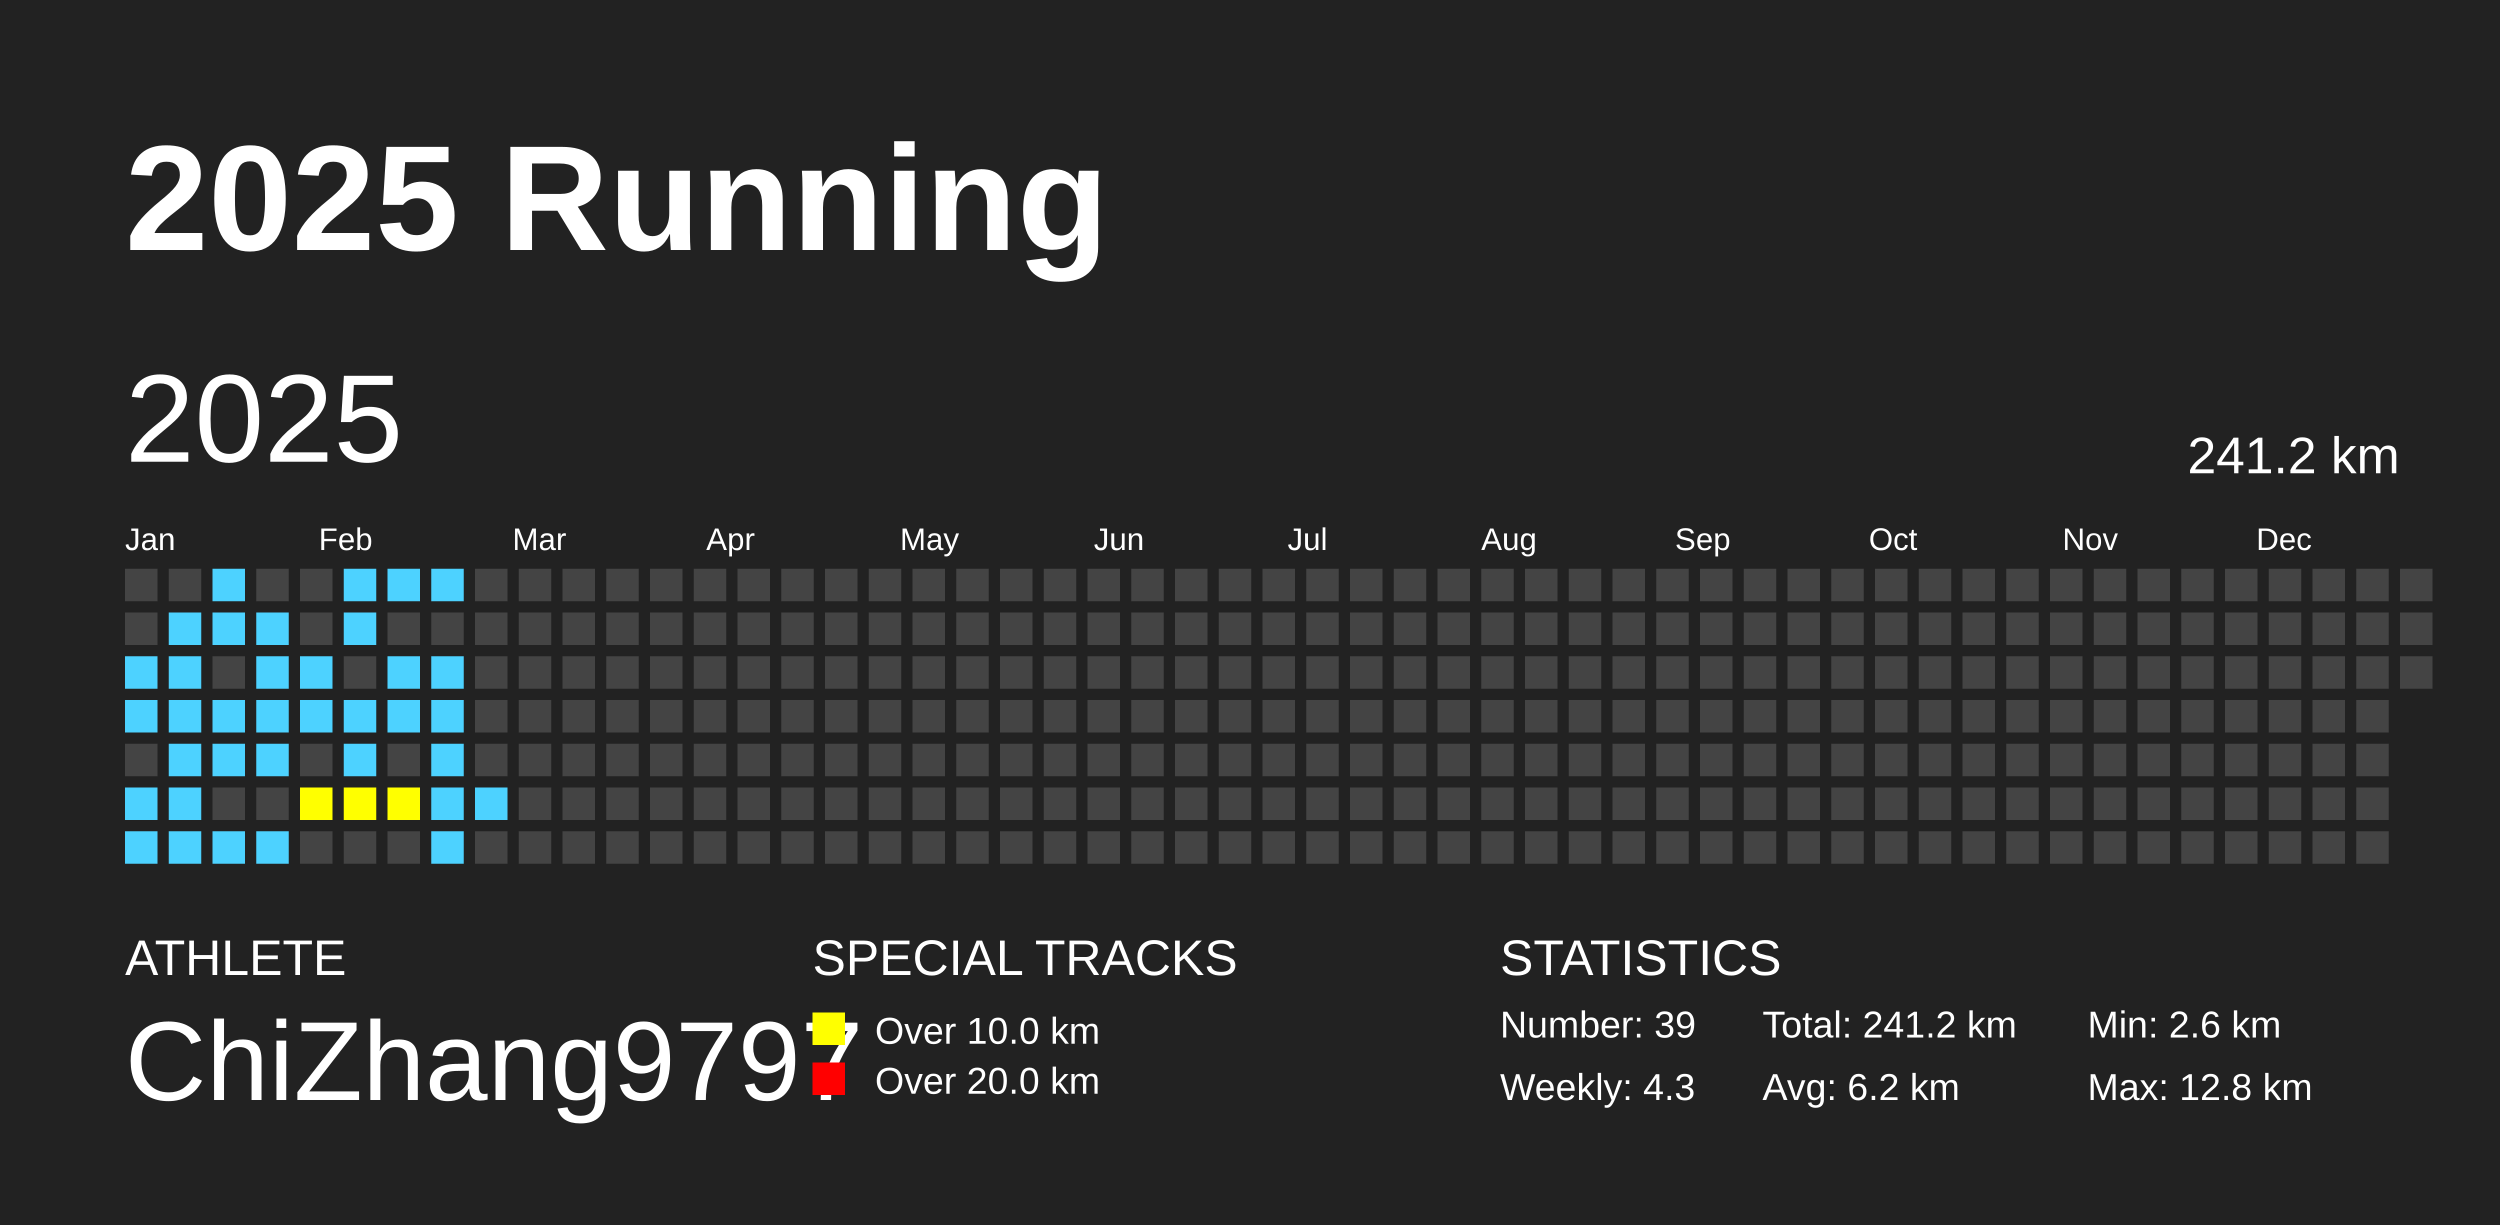
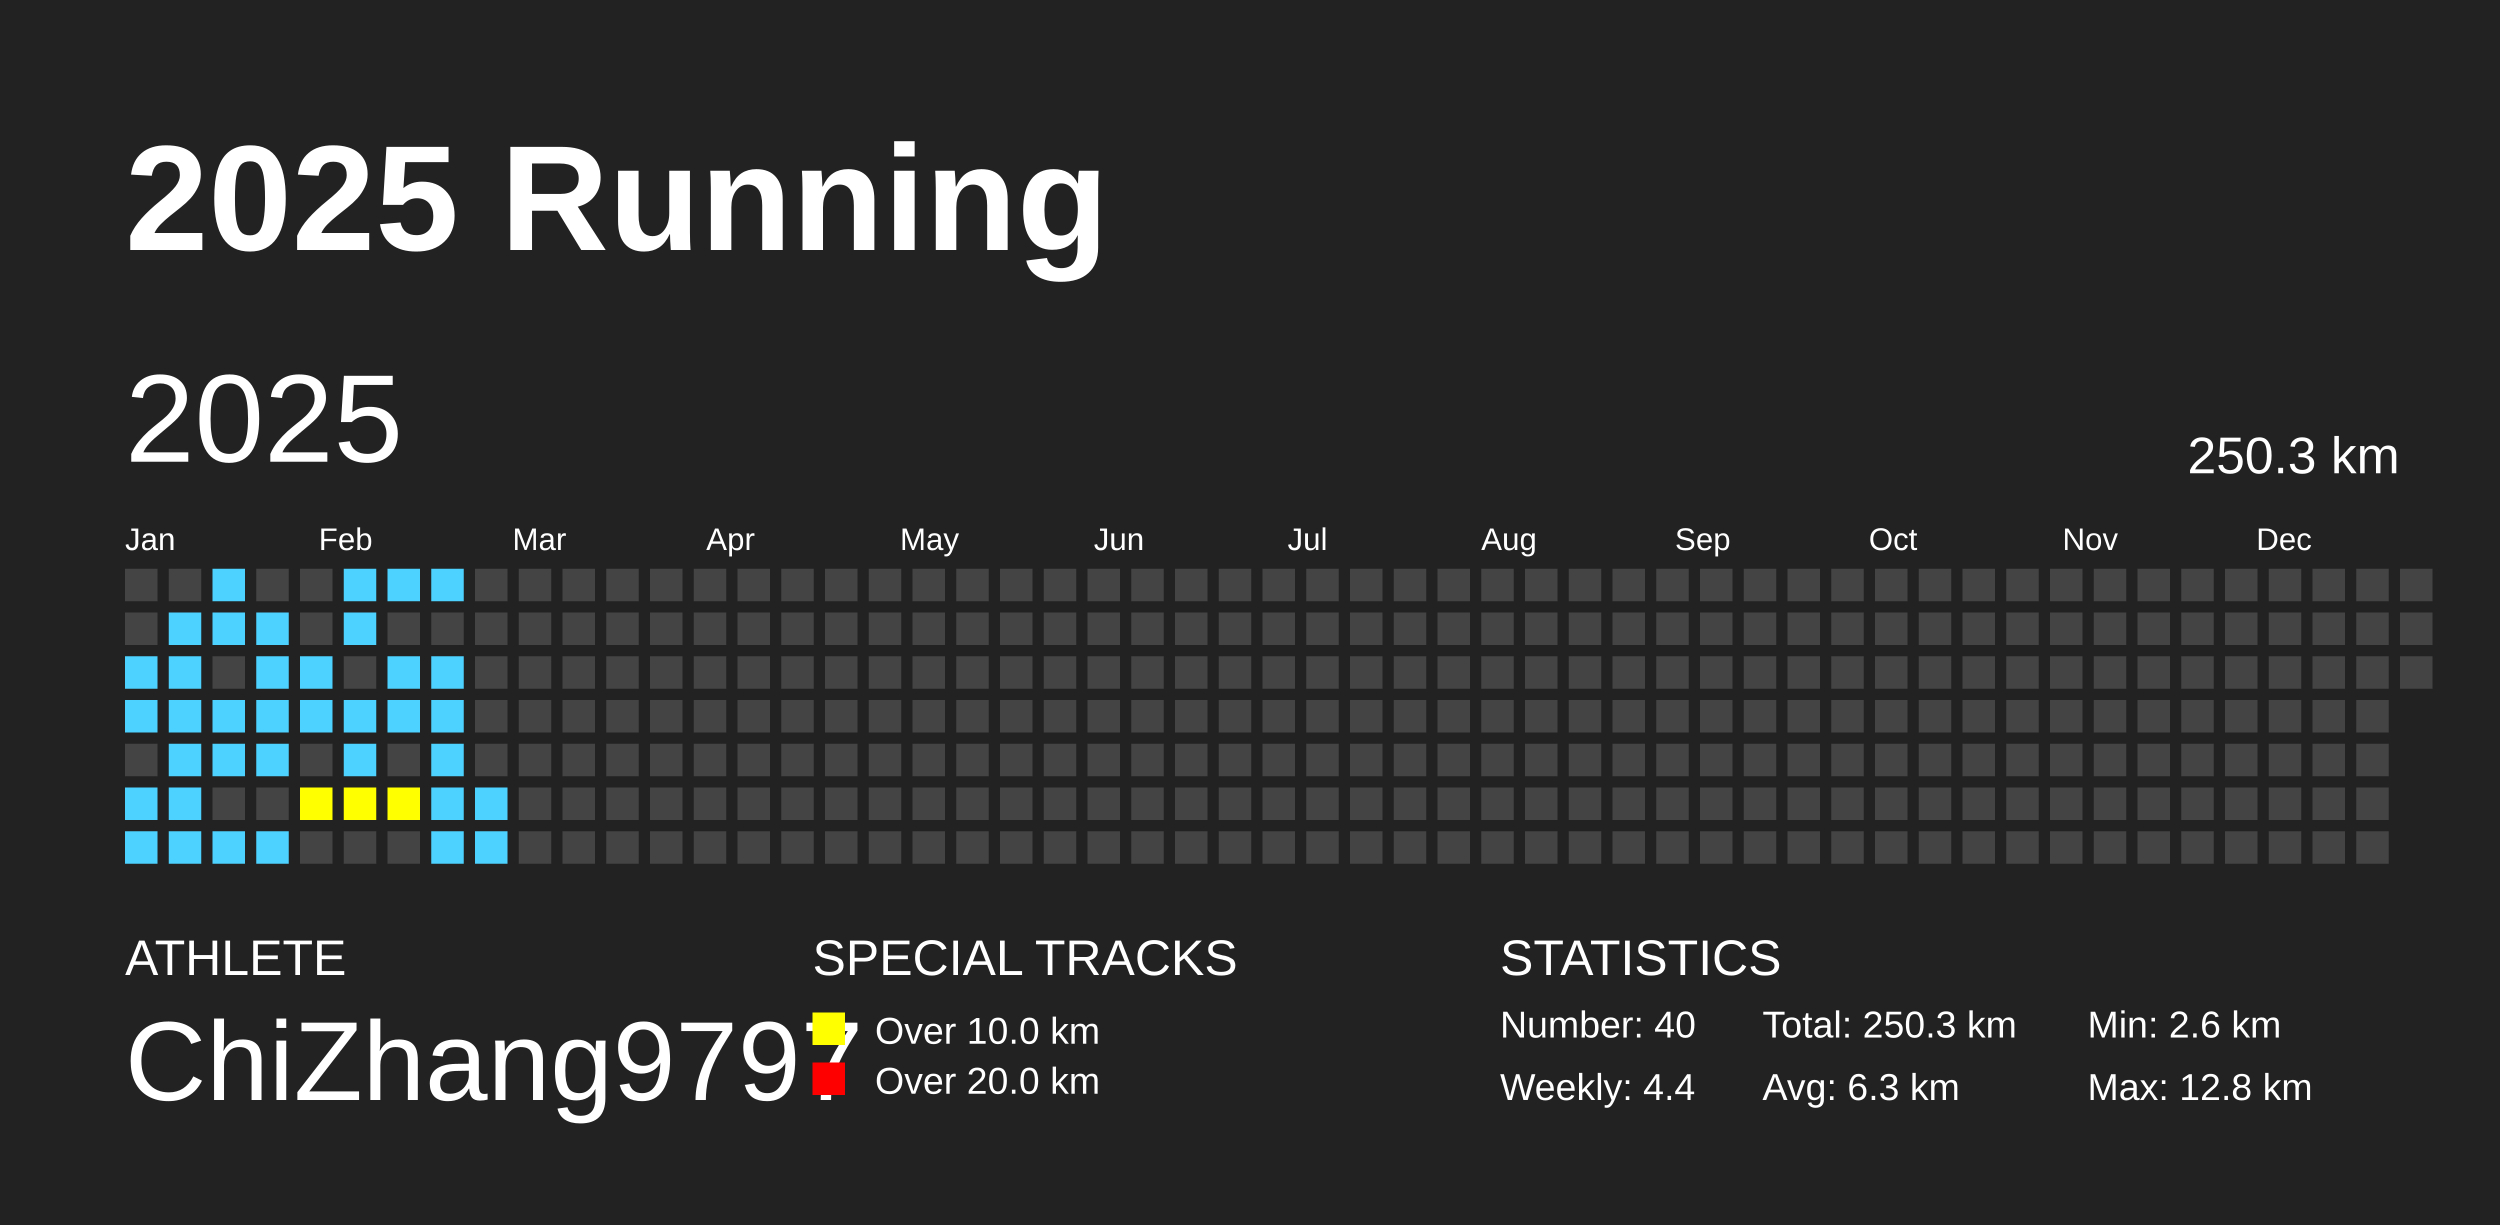
<svg xmlns="http://www.w3.org/2000/svg" baseProfile="full" height="98mm" version="1.1" viewBox="0,0,200,98" width="200mm">
  <defs />
  <rect fill="#222222" height="98" width="200" x="0" y="0" />
  <text fill="#FFFFFF" style="font-size:12px; font-family:Arial; font-weight:bold;" x="10" y="20">2025 Running</text>
  <text fill="#FFFFFF" style="font-size:4px; font-family:Arial" x="10" y="78">ATHLETE</text>
  <text fill="#FFFFFF" style="font-size:9px; font-family:Arial" x="10" y="88">ChiZhang9797</text>
  <text fill="#FFFFFF" style="font-size:4px; font-family:Arial" x="65" y="78">SPECIAL TRACKS</text>
  <rect fill="yellow" height="2.6" width="2.6" x="65" y="81" />
  <text fill="#FFFFFF" style="font-size:3px; font-family:Arial" x="70" y="83.5">Over 10.0 km</text>
  <rect fill="red" height="2.6" width="2.6" x="65" y="85" />
  <text fill="#FFFFFF" style="font-size:3px; font-family:Arial" x="70" y="87.5">Over 20.0 km</text>
  <text fill="#FFFFFF" style="font-size:4px; font-family:Arial" x="120" y="78">STATISTICS</text>
-   <text fill="#FFFFFF" style="font-size:3px; font-family:Arial" x="120" y="83">Number: 39</text>
-   <text fill="#FFFFFF" style="font-size:3px; font-family:Arial" x="120" y="88">Weekly: 4.3</text>
-   <text fill="#FFFFFF" style="font-size:3px; font-family:Arial" x="141" y="83">Total: 241.2 km</text>
-   <text fill="#FFFFFF" style="font-size:3px; font-family:Arial" x="141" y="88">Avg: 6.2 km</text>
+   <text fill="#FFFFFF" style="font-size:3px; font-family:Arial" x="120" y="83">Number: 40</text>
+   <text fill="#FFFFFF" style="font-size:3px; font-family:Arial" x="120" y="88">Weekly: 4.4</text>
+   <text fill="#FFFFFF" style="font-size:3px; font-family:Arial" x="141" y="83">Total: 250.3 km</text>
+   <text fill="#FFFFFF" style="font-size:3px; font-family:Arial" x="141" y="88">Avg: 6.3 km</text>
  <text fill="#FFFFFF" style="font-size:3px; font-family:Arial" x="167" y="83">Min: 2.6 km</text>
  <text fill="#FFFFFF" style="font-size:3px; font-family:Arial" x="167" y="88">Max: 12.8 km</text>
  <text dominant-baseline="hanging" fill="#FFFFFF" style="font-size:10.0px; font-family:Arial;" x="10" y="30">2025</text>
-   <text dominant-baseline="hanging" fill="#FFFFFF" style="font-size:4.125px; font-family:Arial;" x="175" y="35">241.2 km</text>
+   <text dominant-baseline="hanging" fill="#FFFFFF" style="font-size:4.125px; font-family:Arial;" x="175" y="35">250.3 km</text>
  <text fill="#FFFFFF" style="font-size:2.5px; font-family:Arial" x="10.0" y="44">Jan</text>
  <text fill="#FFFFFF" style="font-size:2.5px; font-family:Arial" x="25.5" y="44">Feb</text>
  <text fill="#FFFFFF" style="font-size:2.5px; font-family:Arial" x="41.0" y="44">Mar</text>
  <text fill="#FFFFFF" style="font-size:2.5px; font-family:Arial" x="56.5" y="44">Apr</text>
  <text fill="#FFFFFF" style="font-size:2.5px; font-family:Arial" x="72.0" y="44">May</text>
  <text fill="#FFFFFF" style="font-size:2.5px; font-family:Arial" x="87.5" y="44">Jun</text>
  <text fill="#FFFFFF" style="font-size:2.5px; font-family:Arial" x="103.0" y="44">Jul</text>
  <text fill="#FFFFFF" style="font-size:2.5px; font-family:Arial" x="118.5" y="44">Aug</text>
  <text fill="#FFFFFF" style="font-size:2.5px; font-family:Arial" x="134.0" y="44">Sep</text>
  <text fill="#FFFFFF" style="font-size:2.5px; font-family:Arial" x="149.5" y="44">Oct</text>
  <text fill="#FFFFFF" style="font-size:2.5px; font-family:Arial" x="165.0" y="44">Nov</text>
  <text fill="#FFFFFF" style="font-size:2.5px; font-family:Arial" x="180.5" y="44">Dec</text>
  <rect fill="#444444" height="2.6" width="2.6" x="10.0" y="45.5" />
  <rect fill="#444444" height="2.6" width="2.6" x="10.0" y="49.0" />
  <rect fill="#4DD2FF" height="2.6" width="2.6" x="10.0" y="52.5" />
  <rect fill="#4DD2FF" height="2.6" width="2.6" x="10.0" y="56.0" />
  <rect fill="#444444" height="2.6" width="2.6" x="10.0" y="59.5" />
  <rect fill="#4DD2FF" height="2.6" width="2.6" x="10.0" y="63.0" />
  <rect fill="#4DD2FF" height="2.6" width="2.6" x="10.0" y="66.5" />
  <rect fill="#444444" height="2.6" width="2.6" x="13.5" y="45.5" />
  <rect fill="#4DD2FF" height="2.6" width="2.6" x="13.5" y="49.0" />
  <rect fill="#4DD2FF" height="2.6" width="2.6" x="13.5" y="52.5" />
  <rect fill="#4DD2FF" height="2.6" width="2.6" x="13.5" y="56.0" />
  <rect fill="#4DD2FF" height="2.6" width="2.6" x="13.5" y="59.5" />
  <rect fill="#4DD2FF" height="2.6" width="2.6" x="13.5" y="63.0" />
  <rect fill="#4DD2FF" height="2.6" width="2.6" x="13.5" y="66.5" />
  <rect fill="#4DD2FF" height="2.6" width="2.6" x="17.0" y="45.5" />
  <rect fill="#4DD2FF" height="2.6" width="2.6" x="17.0" y="49.0" />
  <rect fill="#444444" height="2.6" width="2.6" x="17.0" y="52.5" />
  <rect fill="#4DD2FF" height="2.6" width="2.6" x="17.0" y="56.0" />
  <rect fill="#4DD2FF" height="2.6" width="2.6" x="17.0" y="59.5" />
  <rect fill="#444444" height="2.6" width="2.6" x="17.0" y="63.0" />
  <rect fill="#4DD2FF" height="2.6" width="2.6" x="17.0" y="66.5" />
  <rect fill="#444444" height="2.6" width="2.6" x="20.5" y="45.5" />
  <rect fill="#4DD2FF" height="2.6" width="2.6" x="20.5" y="49.0" />
  <rect fill="#4DD2FF" height="2.6" width="2.6" x="20.5" y="52.5" />
  <rect fill="#4DD2FF" height="2.6" width="2.6" x="20.5" y="56.0" />
  <rect fill="#4DD2FF" height="2.6" width="2.6" x="20.5" y="59.5" />
  <rect fill="#444444" height="2.6" width="2.6" x="20.5" y="63.0" />
  <rect fill="#4DD2FF" height="2.6" width="2.6" x="20.5" y="66.5" />
  <rect fill="#444444" height="2.6" width="2.6" x="24.0" y="45.5" />
  <rect fill="#444444" height="2.6" width="2.6" x="24.0" y="49.0" />
  <rect fill="#4DD2FF" height="2.6" width="2.6" x="24.0" y="52.5" />
  <rect fill="#4DD2FF" height="2.6" width="2.6" x="24.0" y="56.0" />
  <rect fill="#444444" height="2.6" width="2.6" x="24.0" y="59.5" />
  <rect fill="yellow" height="2.6" width="2.6" x="24.0" y="63.0" />
  <rect fill="#444444" height="2.6" width="2.6" x="24.0" y="66.5" />
  <rect fill="#4DD2FF" height="2.6" width="2.6" x="27.5" y="45.5" />
  <rect fill="#4DD2FF" height="2.6" width="2.6" x="27.5" y="49.0" />
  <rect fill="#444444" height="2.6" width="2.6" x="27.5" y="52.5" />
  <rect fill="#4DD2FF" height="2.6" width="2.6" x="27.5" y="56.0" />
  <rect fill="#4DD2FF" height="2.6" width="2.6" x="27.5" y="59.5" />
  <rect fill="yellow" height="2.6" width="2.6" x="27.5" y="63.0" />
  <rect fill="#444444" height="2.6" width="2.6" x="27.5" y="66.5" />
  <rect fill="#4DD2FF" height="2.6" width="2.6" x="31.0" y="45.5" />
  <rect fill="#444444" height="2.6" width="2.6" x="31.0" y="49.0" />
  <rect fill="#4DD2FF" height="2.6" width="2.6" x="31.0" y="52.5" />
  <rect fill="#4DD2FF" height="2.6" width="2.6" x="31.0" y="56.0" />
  <rect fill="#444444" height="2.6" width="2.6" x="31.0" y="59.5" />
  <rect fill="yellow" height="2.6" width="2.6" x="31.0" y="63.0" />
  <rect fill="#444444" height="2.6" width="2.6" x="31.0" y="66.5" />
  <rect fill="#4DD2FF" height="2.6" width="2.6" x="34.5" y="45.5" />
  <rect fill="#444444" height="2.6" width="2.6" x="34.5" y="49.0" />
  <rect fill="#4DD2FF" height="2.6" width="2.6" x="34.5" y="52.5" />
  <rect fill="#4DD2FF" height="2.6" width="2.6" x="34.5" y="56.0" />
  <rect fill="#4DD2FF" height="2.6" width="2.6" x="34.5" y="59.5" />
  <rect fill="#4DD2FF" height="2.6" width="2.6" x="34.5" y="63.0" />
  <rect fill="#4DD2FF" height="2.6" width="2.6" x="34.5" y="66.5" />
  <rect fill="#444444" height="2.6" width="2.6" x="38.0" y="45.5" />
  <rect fill="#444444" height="2.6" width="2.6" x="38.0" y="49.0" />
  <rect fill="#444444" height="2.6" width="2.6" x="38.0" y="52.5" />
  <rect fill="#444444" height="2.6" width="2.6" x="38.0" y="56.0" />
  <rect fill="#444444" height="2.6" width="2.6" x="38.0" y="59.5" />
  <rect fill="#4DD2FF" height="2.6" width="2.6" x="38.0" y="63.0" />
-   <rect fill="#444444" height="2.6" width="2.6" x="38.0" y="66.5" />
+   <rect fill="#4DD2FF" height="2.6" width="2.6" x="38.0" y="66.5" />
  <rect fill="#444444" height="2.6" width="2.6" x="41.5" y="45.5" />
  <rect fill="#444444" height="2.6" width="2.6" x="41.5" y="49.0" />
  <rect fill="#444444" height="2.6" width="2.6" x="41.5" y="52.5" />
  <rect fill="#444444" height="2.6" width="2.6" x="41.5" y="56.0" />
  <rect fill="#444444" height="2.6" width="2.6" x="41.5" y="59.5" />
  <rect fill="#444444" height="2.6" width="2.6" x="41.5" y="63.0" />
  <rect fill="#444444" height="2.6" width="2.6" x="41.5" y="66.5" />
  <rect fill="#444444" height="2.6" width="2.6" x="45.0" y="45.5" />
  <rect fill="#444444" height="2.6" width="2.6" x="45.0" y="49.0" />
  <rect fill="#444444" height="2.6" width="2.6" x="45.0" y="52.5" />
  <rect fill="#444444" height="2.6" width="2.6" x="45.0" y="56.0" />
  <rect fill="#444444" height="2.6" width="2.6" x="45.0" y="59.5" />
  <rect fill="#444444" height="2.6" width="2.6" x="45.0" y="63.0" />
  <rect fill="#444444" height="2.6" width="2.6" x="45.0" y="66.5" />
  <rect fill="#444444" height="2.6" width="2.6" x="48.5" y="45.5" />
  <rect fill="#444444" height="2.6" width="2.6" x="48.5" y="49.0" />
  <rect fill="#444444" height="2.6" width="2.6" x="48.5" y="52.5" />
  <rect fill="#444444" height="2.6" width="2.6" x="48.5" y="56.0" />
  <rect fill="#444444" height="2.6" width="2.6" x="48.5" y="59.5" />
  <rect fill="#444444" height="2.6" width="2.6" x="48.5" y="63.0" />
  <rect fill="#444444" height="2.6" width="2.6" x="48.5" y="66.5" />
  <rect fill="#444444" height="2.6" width="2.6" x="52.0" y="45.5" />
  <rect fill="#444444" height="2.6" width="2.6" x="52.0" y="49.0" />
  <rect fill="#444444" height="2.6" width="2.6" x="52.0" y="52.5" />
  <rect fill="#444444" height="2.6" width="2.6" x="52.0" y="56.0" />
  <rect fill="#444444" height="2.6" width="2.6" x="52.0" y="59.5" />
  <rect fill="#444444" height="2.6" width="2.6" x="52.0" y="63.0" />
  <rect fill="#444444" height="2.6" width="2.6" x="52.0" y="66.5" />
  <rect fill="#444444" height="2.6" width="2.6" x="55.5" y="45.5" />
  <rect fill="#444444" height="2.6" width="2.6" x="55.5" y="49.0" />
  <rect fill="#444444" height="2.6" width="2.6" x="55.5" y="52.5" />
  <rect fill="#444444" height="2.6" width="2.6" x="55.5" y="56.0" />
  <rect fill="#444444" height="2.6" width="2.6" x="55.5" y="59.5" />
  <rect fill="#444444" height="2.6" width="2.6" x="55.5" y="63.0" />
  <rect fill="#444444" height="2.6" width="2.6" x="55.5" y="66.5" />
  <rect fill="#444444" height="2.6" width="2.6" x="59.0" y="45.5" />
  <rect fill="#444444" height="2.6" width="2.6" x="59.0" y="49.0" />
  <rect fill="#444444" height="2.6" width="2.6" x="59.0" y="52.5" />
  <rect fill="#444444" height="2.6" width="2.6" x="59.0" y="56.0" />
  <rect fill="#444444" height="2.6" width="2.6" x="59.0" y="59.5" />
  <rect fill="#444444" height="2.6" width="2.6" x="59.0" y="63.0" />
  <rect fill="#444444" height="2.6" width="2.6" x="59.0" y="66.5" />
  <rect fill="#444444" height="2.6" width="2.6" x="62.5" y="45.5" />
  <rect fill="#444444" height="2.6" width="2.6" x="62.5" y="49.0" />
  <rect fill="#444444" height="2.6" width="2.6" x="62.5" y="52.5" />
  <rect fill="#444444" height="2.6" width="2.6" x="62.5" y="56.0" />
  <rect fill="#444444" height="2.6" width="2.6" x="62.5" y="59.5" />
  <rect fill="#444444" height="2.6" width="2.6" x="62.5" y="63.0" />
  <rect fill="#444444" height="2.6" width="2.6" x="62.5" y="66.5" />
  <rect fill="#444444" height="2.6" width="2.6" x="66.0" y="45.5" />
  <rect fill="#444444" height="2.6" width="2.6" x="66.0" y="49.0" />
  <rect fill="#444444" height="2.6" width="2.6" x="66.0" y="52.5" />
  <rect fill="#444444" height="2.6" width="2.6" x="66.0" y="56.0" />
  <rect fill="#444444" height="2.6" width="2.6" x="66.0" y="59.5" />
  <rect fill="#444444" height="2.6" width="2.6" x="66.0" y="63.0" />
  <rect fill="#444444" height="2.6" width="2.6" x="66.0" y="66.5" />
  <rect fill="#444444" height="2.6" width="2.6" x="69.5" y="45.5" />
  <rect fill="#444444" height="2.6" width="2.6" x="69.5" y="49.0" />
  <rect fill="#444444" height="2.6" width="2.6" x="69.5" y="52.5" />
  <rect fill="#444444" height="2.6" width="2.6" x="69.5" y="56.0" />
  <rect fill="#444444" height="2.6" width="2.6" x="69.5" y="59.5" />
  <rect fill="#444444" height="2.6" width="2.6" x="69.5" y="63.0" />
  <rect fill="#444444" height="2.6" width="2.6" x="69.5" y="66.5" />
  <rect fill="#444444" height="2.6" width="2.6" x="73.0" y="45.5" />
  <rect fill="#444444" height="2.6" width="2.6" x="73.0" y="49.0" />
  <rect fill="#444444" height="2.6" width="2.6" x="73.0" y="52.5" />
  <rect fill="#444444" height="2.6" width="2.6" x="73.0" y="56.0" />
  <rect fill="#444444" height="2.6" width="2.6" x="73.0" y="59.5" />
  <rect fill="#444444" height="2.6" width="2.6" x="73.0" y="63.0" />
  <rect fill="#444444" height="2.6" width="2.6" x="73.0" y="66.5" />
  <rect fill="#444444" height="2.6" width="2.6" x="76.5" y="45.5" />
  <rect fill="#444444" height="2.6" width="2.6" x="76.5" y="49.0" />
  <rect fill="#444444" height="2.6" width="2.6" x="76.5" y="52.5" />
  <rect fill="#444444" height="2.6" width="2.6" x="76.5" y="56.0" />
  <rect fill="#444444" height="2.6" width="2.6" x="76.5" y="59.5" />
  <rect fill="#444444" height="2.6" width="2.6" x="76.5" y="63.0" />
  <rect fill="#444444" height="2.6" width="2.6" x="76.5" y="66.5" />
  <rect fill="#444444" height="2.6" width="2.6" x="80.0" y="45.5" />
  <rect fill="#444444" height="2.6" width="2.6" x="80.0" y="49.0" />
  <rect fill="#444444" height="2.6" width="2.6" x="80.0" y="52.5" />
  <rect fill="#444444" height="2.6" width="2.6" x="80.0" y="56.0" />
  <rect fill="#444444" height="2.6" width="2.6" x="80.0" y="59.5" />
  <rect fill="#444444" height="2.6" width="2.6" x="80.0" y="63.0" />
  <rect fill="#444444" height="2.6" width="2.6" x="80.0" y="66.5" />
  <rect fill="#444444" height="2.6" width="2.6" x="83.5" y="45.5" />
  <rect fill="#444444" height="2.6" width="2.6" x="83.5" y="49.0" />
  <rect fill="#444444" height="2.6" width="2.6" x="83.5" y="52.5" />
  <rect fill="#444444" height="2.6" width="2.6" x="83.5" y="56.0" />
  <rect fill="#444444" height="2.6" width="2.6" x="83.5" y="59.5" />
  <rect fill="#444444" height="2.6" width="2.6" x="83.5" y="63.0" />
  <rect fill="#444444" height="2.6" width="2.6" x="83.5" y="66.5" />
  <rect fill="#444444" height="2.6" width="2.6" x="87.0" y="45.5" />
  <rect fill="#444444" height="2.6" width="2.6" x="87.0" y="49.0" />
  <rect fill="#444444" height="2.6" width="2.6" x="87.0" y="52.5" />
  <rect fill="#444444" height="2.6" width="2.6" x="87.0" y="56.0" />
  <rect fill="#444444" height="2.6" width="2.6" x="87.0" y="59.5" />
  <rect fill="#444444" height="2.6" width="2.6" x="87.0" y="63.0" />
  <rect fill="#444444" height="2.6" width="2.6" x="87.0" y="66.5" />
  <rect fill="#444444" height="2.6" width="2.6" x="90.5" y="45.5" />
  <rect fill="#444444" height="2.6" width="2.6" x="90.5" y="49.0" />
  <rect fill="#444444" height="2.6" width="2.6" x="90.5" y="52.5" />
  <rect fill="#444444" height="2.6" width="2.6" x="90.5" y="56.0" />
  <rect fill="#444444" height="2.6" width="2.6" x="90.5" y="59.5" />
  <rect fill="#444444" height="2.6" width="2.6" x="90.5" y="63.0" />
  <rect fill="#444444" height="2.6" width="2.6" x="90.5" y="66.5" />
  <rect fill="#444444" height="2.6" width="2.6" x="94.0" y="45.5" />
  <rect fill="#444444" height="2.6" width="2.6" x="94.0" y="49.0" />
  <rect fill="#444444" height="2.6" width="2.6" x="94.0" y="52.5" />
  <rect fill="#444444" height="2.6" width="2.6" x="94.0" y="56.0" />
  <rect fill="#444444" height="2.6" width="2.6" x="94.0" y="59.5" />
  <rect fill="#444444" height="2.6" width="2.6" x="94.0" y="63.0" />
  <rect fill="#444444" height="2.6" width="2.6" x="94.0" y="66.5" />
  <rect fill="#444444" height="2.6" width="2.6" x="97.5" y="45.5" />
  <rect fill="#444444" height="2.6" width="2.6" x="97.5" y="49.0" />
  <rect fill="#444444" height="2.6" width="2.6" x="97.5" y="52.5" />
  <rect fill="#444444" height="2.6" width="2.6" x="97.5" y="56.0" />
  <rect fill="#444444" height="2.6" width="2.6" x="97.5" y="59.5" />
  <rect fill="#444444" height="2.6" width="2.6" x="97.5" y="63.0" />
  <rect fill="#444444" height="2.6" width="2.6" x="97.5" y="66.5" />
  <rect fill="#444444" height="2.6" width="2.6" x="101.0" y="45.5" />
  <rect fill="#444444" height="2.6" width="2.6" x="101.0" y="49.0" />
  <rect fill="#444444" height="2.6" width="2.6" x="101.0" y="52.5" />
  <rect fill="#444444" height="2.6" width="2.6" x="101.0" y="56.0" />
  <rect fill="#444444" height="2.6" width="2.6" x="101.0" y="59.5" />
  <rect fill="#444444" height="2.6" width="2.6" x="101.0" y="63.0" />
  <rect fill="#444444" height="2.6" width="2.6" x="101.0" y="66.5" />
  <rect fill="#444444" height="2.6" width="2.6" x="104.5" y="45.5" />
  <rect fill="#444444" height="2.6" width="2.6" x="104.5" y="49.0" />
  <rect fill="#444444" height="2.6" width="2.6" x="104.5" y="52.5" />
  <rect fill="#444444" height="2.6" width="2.6" x="104.5" y="56.0" />
  <rect fill="#444444" height="2.6" width="2.6" x="104.5" y="59.5" />
  <rect fill="#444444" height="2.6" width="2.6" x="104.5" y="63.0" />
  <rect fill="#444444" height="2.6" width="2.6" x="104.5" y="66.5" />
  <rect fill="#444444" height="2.6" width="2.6" x="108.0" y="45.5" />
  <rect fill="#444444" height="2.6" width="2.6" x="108.0" y="49.0" />
  <rect fill="#444444" height="2.6" width="2.6" x="108.0" y="52.5" />
  <rect fill="#444444" height="2.6" width="2.6" x="108.0" y="56.0" />
  <rect fill="#444444" height="2.6" width="2.6" x="108.0" y="59.5" />
  <rect fill="#444444" height="2.6" width="2.6" x="108.0" y="63.0" />
  <rect fill="#444444" height="2.6" width="2.6" x="108.0" y="66.5" />
  <rect fill="#444444" height="2.6" width="2.6" x="111.5" y="45.5" />
  <rect fill="#444444" height="2.6" width="2.6" x="111.5" y="49.0" />
  <rect fill="#444444" height="2.6" width="2.6" x="111.5" y="52.5" />
  <rect fill="#444444" height="2.6" width="2.6" x="111.5" y="56.0" />
  <rect fill="#444444" height="2.6" width="2.6" x="111.5" y="59.5" />
  <rect fill="#444444" height="2.6" width="2.6" x="111.5" y="63.0" />
  <rect fill="#444444" height="2.6" width="2.6" x="111.5" y="66.5" />
  <rect fill="#444444" height="2.6" width="2.6" x="115.0" y="45.5" />
  <rect fill="#444444" height="2.6" width="2.6" x="115.0" y="49.0" />
  <rect fill="#444444" height="2.6" width="2.6" x="115.0" y="52.5" />
  <rect fill="#444444" height="2.6" width="2.6" x="115.0" y="56.0" />
  <rect fill="#444444" height="2.6" width="2.6" x="115.0" y="59.5" />
  <rect fill="#444444" height="2.6" width="2.6" x="115.0" y="63.0" />
  <rect fill="#444444" height="2.6" width="2.6" x="115.0" y="66.5" />
  <rect fill="#444444" height="2.6" width="2.6" x="118.5" y="45.5" />
  <rect fill="#444444" height="2.6" width="2.6" x="118.5" y="49.0" />
  <rect fill="#444444" height="2.6" width="2.6" x="118.5" y="52.5" />
  <rect fill="#444444" height="2.6" width="2.6" x="118.5" y="56.0" />
  <rect fill="#444444" height="2.6" width="2.6" x="118.5" y="59.5" />
  <rect fill="#444444" height="2.6" width="2.6" x="118.5" y="63.0" />
  <rect fill="#444444" height="2.6" width="2.6" x="118.5" y="66.5" />
  <rect fill="#444444" height="2.6" width="2.6" x="122.0" y="45.5" />
  <rect fill="#444444" height="2.6" width="2.6" x="122.0" y="49.0" />
  <rect fill="#444444" height="2.6" width="2.6" x="122.0" y="52.5" />
  <rect fill="#444444" height="2.6" width="2.6" x="122.0" y="56.0" />
  <rect fill="#444444" height="2.6" width="2.6" x="122.0" y="59.5" />
  <rect fill="#444444" height="2.6" width="2.6" x="122.0" y="63.0" />
  <rect fill="#444444" height="2.6" width="2.6" x="122.0" y="66.5" />
  <rect fill="#444444" height="2.6" width="2.6" x="125.5" y="45.5" />
  <rect fill="#444444" height="2.6" width="2.6" x="125.5" y="49.0" />
  <rect fill="#444444" height="2.6" width="2.6" x="125.5" y="52.5" />
  <rect fill="#444444" height="2.6" width="2.6" x="125.5" y="56.0" />
  <rect fill="#444444" height="2.6" width="2.6" x="125.5" y="59.5" />
  <rect fill="#444444" height="2.6" width="2.6" x="125.5" y="63.0" />
  <rect fill="#444444" height="2.6" width="2.6" x="125.5" y="66.5" />
  <rect fill="#444444" height="2.6" width="2.6" x="129.0" y="45.5" />
  <rect fill="#444444" height="2.6" width="2.6" x="129.0" y="49.0" />
  <rect fill="#444444" height="2.6" width="2.6" x="129.0" y="52.5" />
  <rect fill="#444444" height="2.6" width="2.6" x="129.0" y="56.0" />
  <rect fill="#444444" height="2.6" width="2.6" x="129.0" y="59.5" />
  <rect fill="#444444" height="2.6" width="2.6" x="129.0" y="63.0" />
  <rect fill="#444444" height="2.6" width="2.6" x="129.0" y="66.5" />
  <rect fill="#444444" height="2.6" width="2.6" x="132.5" y="45.5" />
  <rect fill="#444444" height="2.6" width="2.6" x="132.5" y="49.0" />
  <rect fill="#444444" height="2.6" width="2.6" x="132.5" y="52.5" />
  <rect fill="#444444" height="2.6" width="2.6" x="132.5" y="56.0" />
  <rect fill="#444444" height="2.6" width="2.6" x="132.5" y="59.5" />
  <rect fill="#444444" height="2.6" width="2.6" x="132.5" y="63.0" />
  <rect fill="#444444" height="2.6" width="2.6" x="132.5" y="66.5" />
  <rect fill="#444444" height="2.6" width="2.6" x="136.0" y="45.5" />
  <rect fill="#444444" height="2.6" width="2.6" x="136.0" y="49.0" />
  <rect fill="#444444" height="2.6" width="2.6" x="136.0" y="52.5" />
  <rect fill="#444444" height="2.6" width="2.6" x="136.0" y="56.0" />
  <rect fill="#444444" height="2.6" width="2.6" x="136.0" y="59.5" />
  <rect fill="#444444" height="2.6" width="2.6" x="136.0" y="63.0" />
  <rect fill="#444444" height="2.6" width="2.6" x="136.0" y="66.5" />
  <rect fill="#444444" height="2.6" width="2.6" x="139.5" y="45.5" />
  <rect fill="#444444" height="2.6" width="2.6" x="139.5" y="49.0" />
  <rect fill="#444444" height="2.6" width="2.6" x="139.5" y="52.5" />
  <rect fill="#444444" height="2.6" width="2.6" x="139.5" y="56.0" />
  <rect fill="#444444" height="2.6" width="2.6" x="139.5" y="59.5" />
  <rect fill="#444444" height="2.6" width="2.6" x="139.5" y="63.0" />
  <rect fill="#444444" height="2.6" width="2.6" x="139.5" y="66.5" />
  <rect fill="#444444" height="2.6" width="2.6" x="143.0" y="45.5" />
  <rect fill="#444444" height="2.6" width="2.6" x="143.0" y="49.0" />
  <rect fill="#444444" height="2.6" width="2.6" x="143.0" y="52.5" />
  <rect fill="#444444" height="2.6" width="2.6" x="143.0" y="56.0" />
  <rect fill="#444444" height="2.6" width="2.6" x="143.0" y="59.5" />
  <rect fill="#444444" height="2.6" width="2.6" x="143.0" y="63.0" />
  <rect fill="#444444" height="2.6" width="2.6" x="143.0" y="66.5" />
  <rect fill="#444444" height="2.6" width="2.6" x="146.5" y="45.5" />
  <rect fill="#444444" height="2.6" width="2.6" x="146.5" y="49.0" />
  <rect fill="#444444" height="2.6" width="2.6" x="146.5" y="52.5" />
  <rect fill="#444444" height="2.6" width="2.6" x="146.5" y="56.0" />
  <rect fill="#444444" height="2.6" width="2.6" x="146.5" y="59.5" />
  <rect fill="#444444" height="2.6" width="2.6" x="146.5" y="63.0" />
  <rect fill="#444444" height="2.6" width="2.6" x="146.5" y="66.5" />
  <rect fill="#444444" height="2.6" width="2.6" x="150.0" y="45.5" />
  <rect fill="#444444" height="2.6" width="2.6" x="150.0" y="49.0" />
  <rect fill="#444444" height="2.6" width="2.6" x="150.0" y="52.5" />
  <rect fill="#444444" height="2.6" width="2.6" x="150.0" y="56.0" />
  <rect fill="#444444" height="2.6" width="2.6" x="150.0" y="59.5" />
  <rect fill="#444444" height="2.6" width="2.6" x="150.0" y="63.0" />
  <rect fill="#444444" height="2.6" width="2.6" x="150.0" y="66.5" />
  <rect fill="#444444" height="2.6" width="2.6" x="153.5" y="45.5" />
  <rect fill="#444444" height="2.6" width="2.6" x="153.5" y="49.0" />
  <rect fill="#444444" height="2.6" width="2.6" x="153.5" y="52.5" />
  <rect fill="#444444" height="2.6" width="2.6" x="153.5" y="56.0" />
  <rect fill="#444444" height="2.6" width="2.6" x="153.5" y="59.5" />
  <rect fill="#444444" height="2.6" width="2.6" x="153.5" y="63.0" />
  <rect fill="#444444" height="2.6" width="2.6" x="153.5" y="66.5" />
  <rect fill="#444444" height="2.6" width="2.6" x="157.0" y="45.5" />
  <rect fill="#444444" height="2.6" width="2.6" x="157.0" y="49.0" />
  <rect fill="#444444" height="2.6" width="2.6" x="157.0" y="52.5" />
  <rect fill="#444444" height="2.6" width="2.6" x="157.0" y="56.0" />
  <rect fill="#444444" height="2.6" width="2.6" x="157.0" y="59.5" />
  <rect fill="#444444" height="2.6" width="2.6" x="157.0" y="63.0" />
  <rect fill="#444444" height="2.6" width="2.6" x="157.0" y="66.5" />
  <rect fill="#444444" height="2.6" width="2.6" x="160.5" y="45.5" />
  <rect fill="#444444" height="2.6" width="2.6" x="160.5" y="49.0" />
  <rect fill="#444444" height="2.6" width="2.6" x="160.5" y="52.5" />
  <rect fill="#444444" height="2.6" width="2.6" x="160.5" y="56.0" />
  <rect fill="#444444" height="2.6" width="2.6" x="160.5" y="59.5" />
  <rect fill="#444444" height="2.6" width="2.6" x="160.5" y="63.0" />
  <rect fill="#444444" height="2.6" width="2.6" x="160.5" y="66.5" />
  <rect fill="#444444" height="2.6" width="2.6" x="164.0" y="45.5" />
  <rect fill="#444444" height="2.6" width="2.6" x="164.0" y="49.0" />
  <rect fill="#444444" height="2.6" width="2.6" x="164.0" y="52.5" />
  <rect fill="#444444" height="2.6" width="2.6" x="164.0" y="56.0" />
  <rect fill="#444444" height="2.6" width="2.6" x="164.0" y="59.5" />
  <rect fill="#444444" height="2.6" width="2.6" x="164.0" y="63.0" />
  <rect fill="#444444" height="2.6" width="2.6" x="164.0" y="66.5" />
  <rect fill="#444444" height="2.6" width="2.6" x="167.5" y="45.5" />
  <rect fill="#444444" height="2.6" width="2.6" x="167.5" y="49.0" />
  <rect fill="#444444" height="2.6" width="2.6" x="167.5" y="52.5" />
  <rect fill="#444444" height="2.6" width="2.6" x="167.5" y="56.0" />
  <rect fill="#444444" height="2.6" width="2.6" x="167.5" y="59.5" />
  <rect fill="#444444" height="2.6" width="2.6" x="167.5" y="63.0" />
  <rect fill="#444444" height="2.6" width="2.6" x="167.5" y="66.5" />
  <rect fill="#444444" height="2.6" width="2.6" x="171.0" y="45.5" />
  <rect fill="#444444" height="2.6" width="2.6" x="171.0" y="49.0" />
  <rect fill="#444444" height="2.6" width="2.6" x="171.0" y="52.5" />
  <rect fill="#444444" height="2.6" width="2.6" x="171.0" y="56.0" />
  <rect fill="#444444" height="2.6" width="2.6" x="171.0" y="59.5" />
  <rect fill="#444444" height="2.6" width="2.6" x="171.0" y="63.0" />
  <rect fill="#444444" height="2.6" width="2.6" x="171.0" y="66.5" />
  <rect fill="#444444" height="2.6" width="2.6" x="174.5" y="45.5" />
  <rect fill="#444444" height="2.6" width="2.6" x="174.5" y="49.0" />
  <rect fill="#444444" height="2.6" width="2.6" x="174.5" y="52.5" />
  <rect fill="#444444" height="2.6" width="2.6" x="174.5" y="56.0" />
  <rect fill="#444444" height="2.6" width="2.6" x="174.5" y="59.5" />
  <rect fill="#444444" height="2.6" width="2.6" x="174.5" y="63.0" />
  <rect fill="#444444" height="2.6" width="2.6" x="174.5" y="66.5" />
  <rect fill="#444444" height="2.6" width="2.6" x="178.0" y="45.5" />
  <rect fill="#444444" height="2.6" width="2.6" x="178.0" y="49.0" />
  <rect fill="#444444" height="2.6" width="2.6" x="178.0" y="52.5" />
  <rect fill="#444444" height="2.6" width="2.6" x="178.0" y="56.0" />
  <rect fill="#444444" height="2.6" width="2.6" x="178.0" y="59.5" />
  <rect fill="#444444" height="2.6" width="2.6" x="178.0" y="63.0" />
  <rect fill="#444444" height="2.6" width="2.6" x="178.0" y="66.5" />
  <rect fill="#444444" height="2.6" width="2.6" x="181.5" y="45.5" />
  <rect fill="#444444" height="2.6" width="2.6" x="181.5" y="49.0" />
  <rect fill="#444444" height="2.6" width="2.6" x="181.5" y="52.5" />
  <rect fill="#444444" height="2.6" width="2.6" x="181.5" y="56.0" />
  <rect fill="#444444" height="2.6" width="2.6" x="181.5" y="59.5" />
  <rect fill="#444444" height="2.6" width="2.6" x="181.5" y="63.0" />
  <rect fill="#444444" height="2.6" width="2.6" x="181.5" y="66.5" />
  <rect fill="#444444" height="2.6" width="2.6" x="185.0" y="45.5" />
  <rect fill="#444444" height="2.6" width="2.6" x="185.0" y="49.0" />
  <rect fill="#444444" height="2.6" width="2.6" x="185.0" y="52.5" />
  <rect fill="#444444" height="2.6" width="2.6" x="185.0" y="56.0" />
  <rect fill="#444444" height="2.6" width="2.6" x="185.0" y="59.5" />
  <rect fill="#444444" height="2.6" width="2.6" x="185.0" y="63.0" />
  <rect fill="#444444" height="2.6" width="2.6" x="185.0" y="66.5" />
  <rect fill="#444444" height="2.6" width="2.6" x="188.5" y="45.5" />
  <rect fill="#444444" height="2.6" width="2.6" x="188.5" y="49.0" />
  <rect fill="#444444" height="2.6" width="2.6" x="188.5" y="52.5" />
  <rect fill="#444444" height="2.6" width="2.6" x="188.5" y="56.0" />
  <rect fill="#444444" height="2.6" width="2.6" x="188.5" y="59.5" />
  <rect fill="#444444" height="2.6" width="2.6" x="188.5" y="63.0" />
  <rect fill="#444444" height="2.6" width="2.6" x="188.5" y="66.5" />
  <rect fill="#444444" height="2.6" width="2.6" x="192.0" y="45.5" />
  <rect fill="#444444" height="2.6" width="2.6" x="192.0" y="49.0" />
  <rect fill="#444444" height="2.6" width="2.6" x="192.0" y="52.5" />
</svg>
